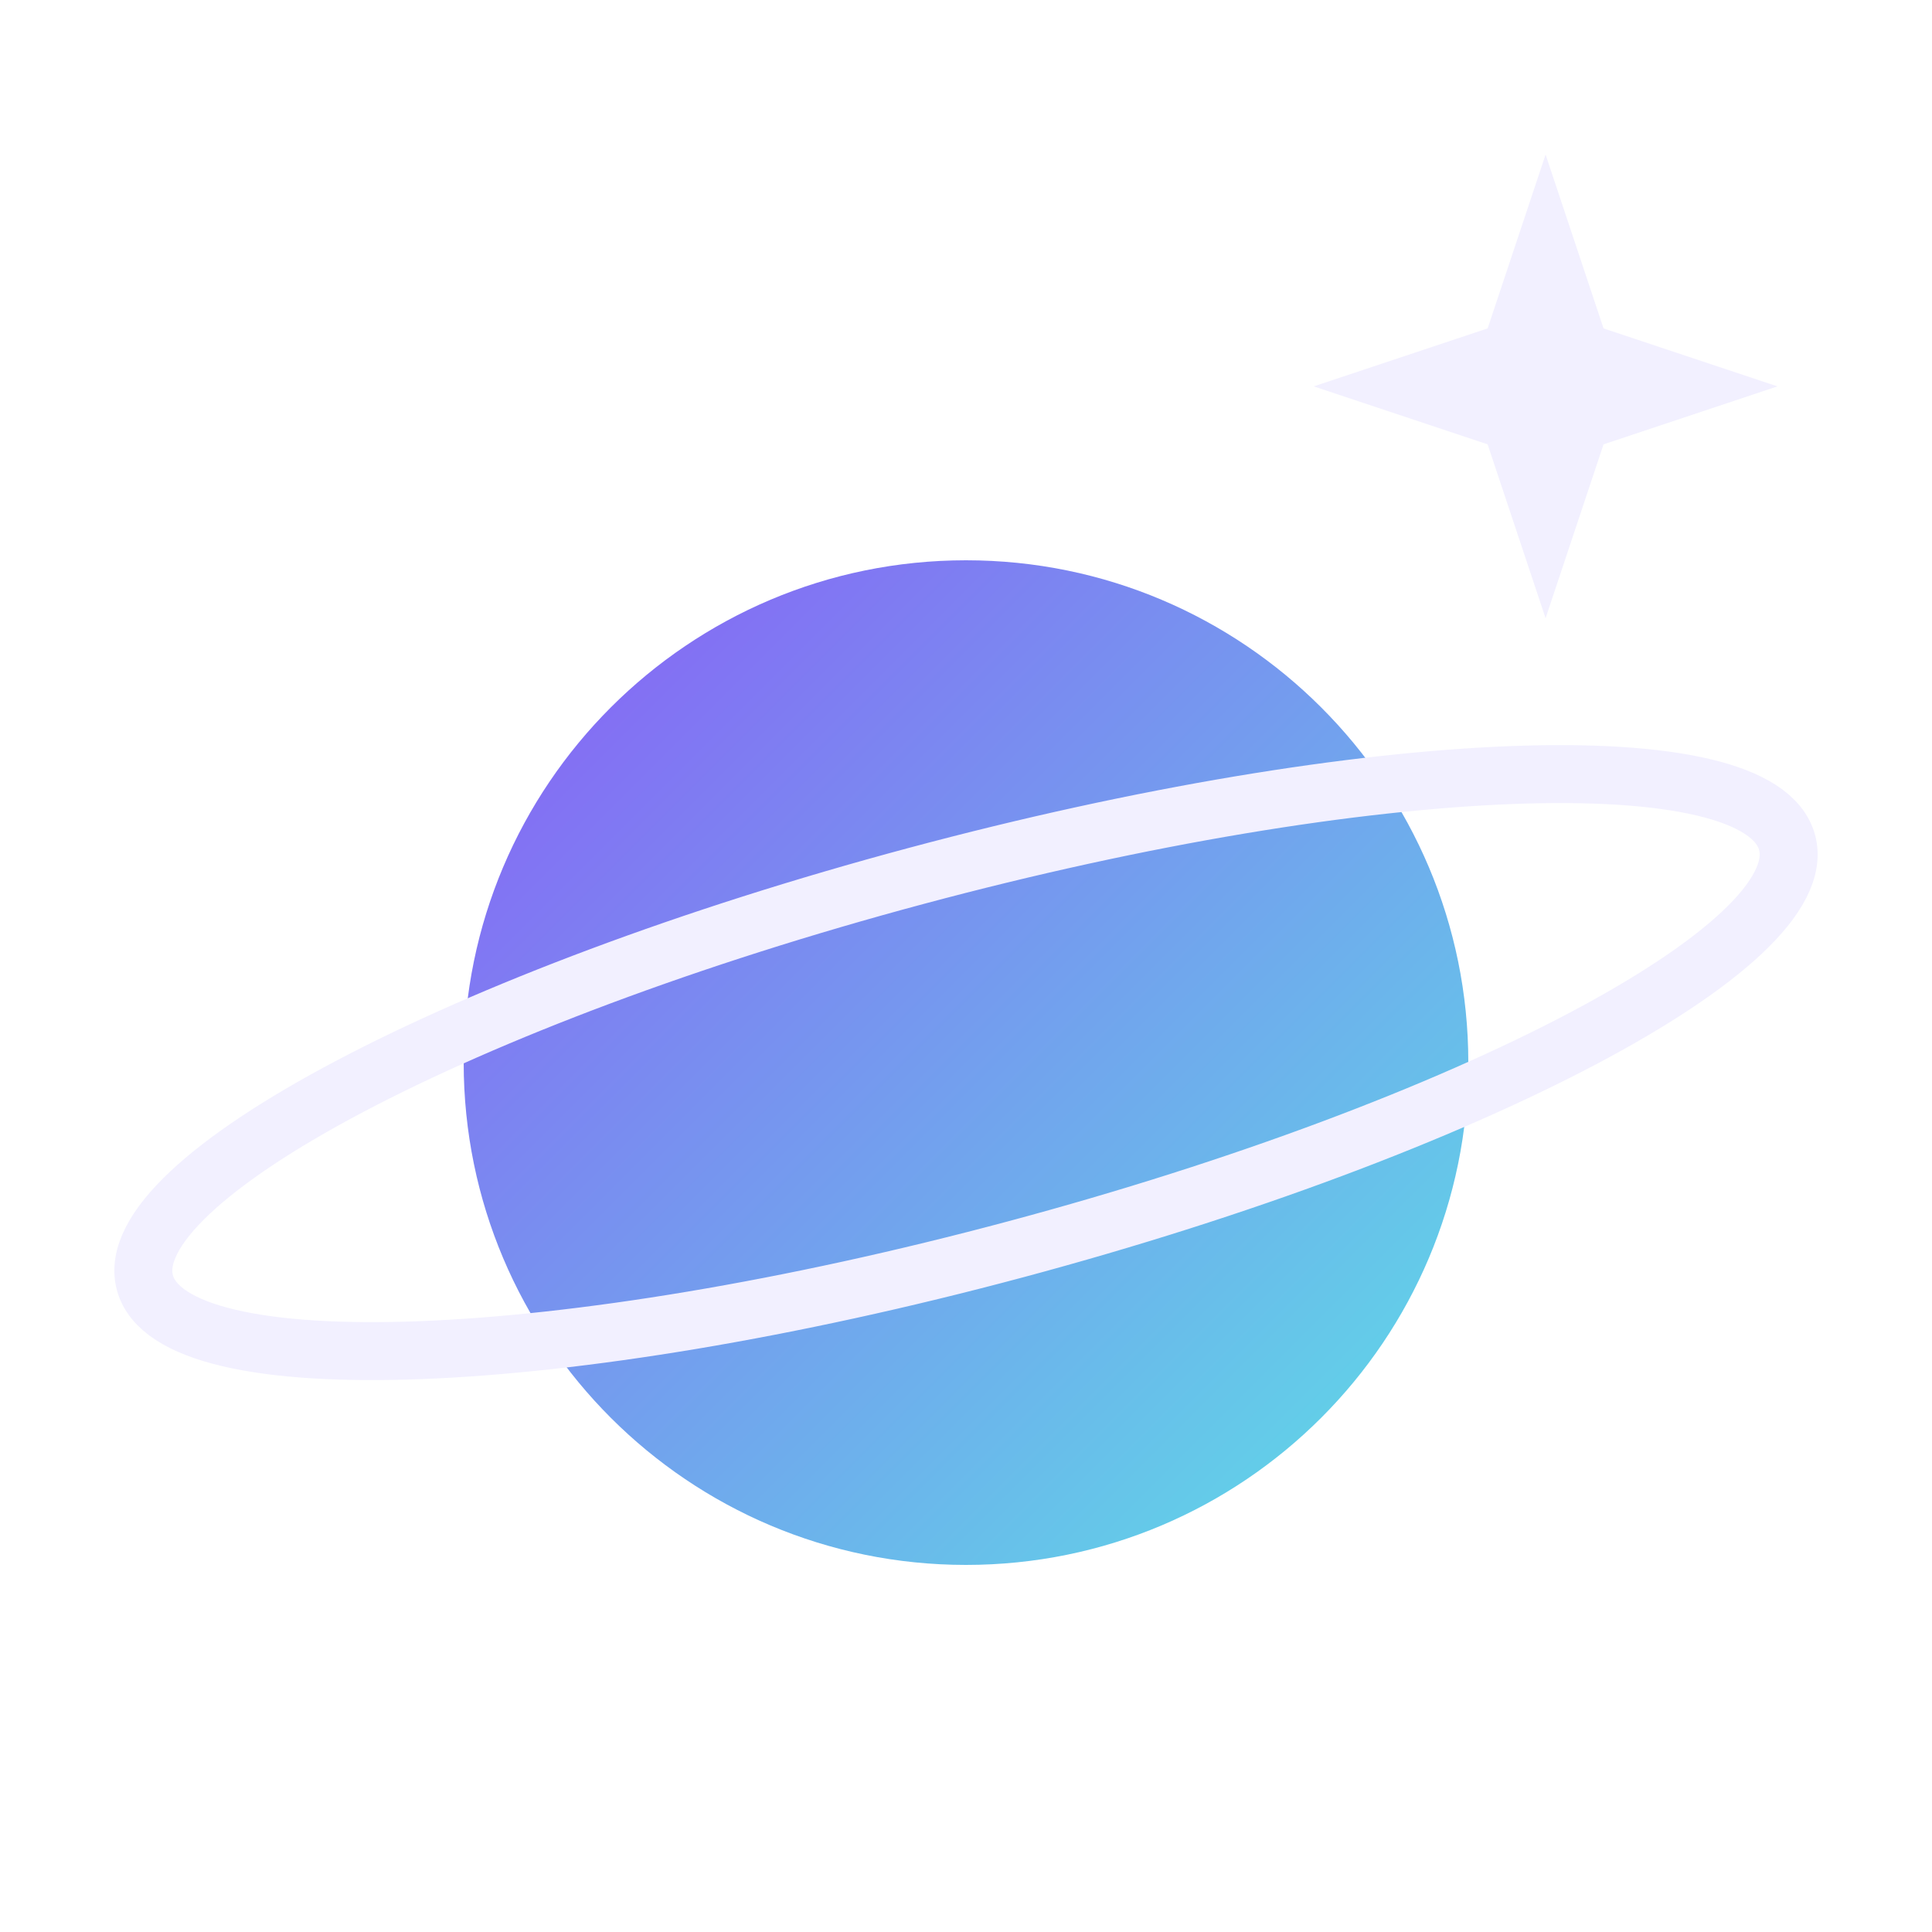
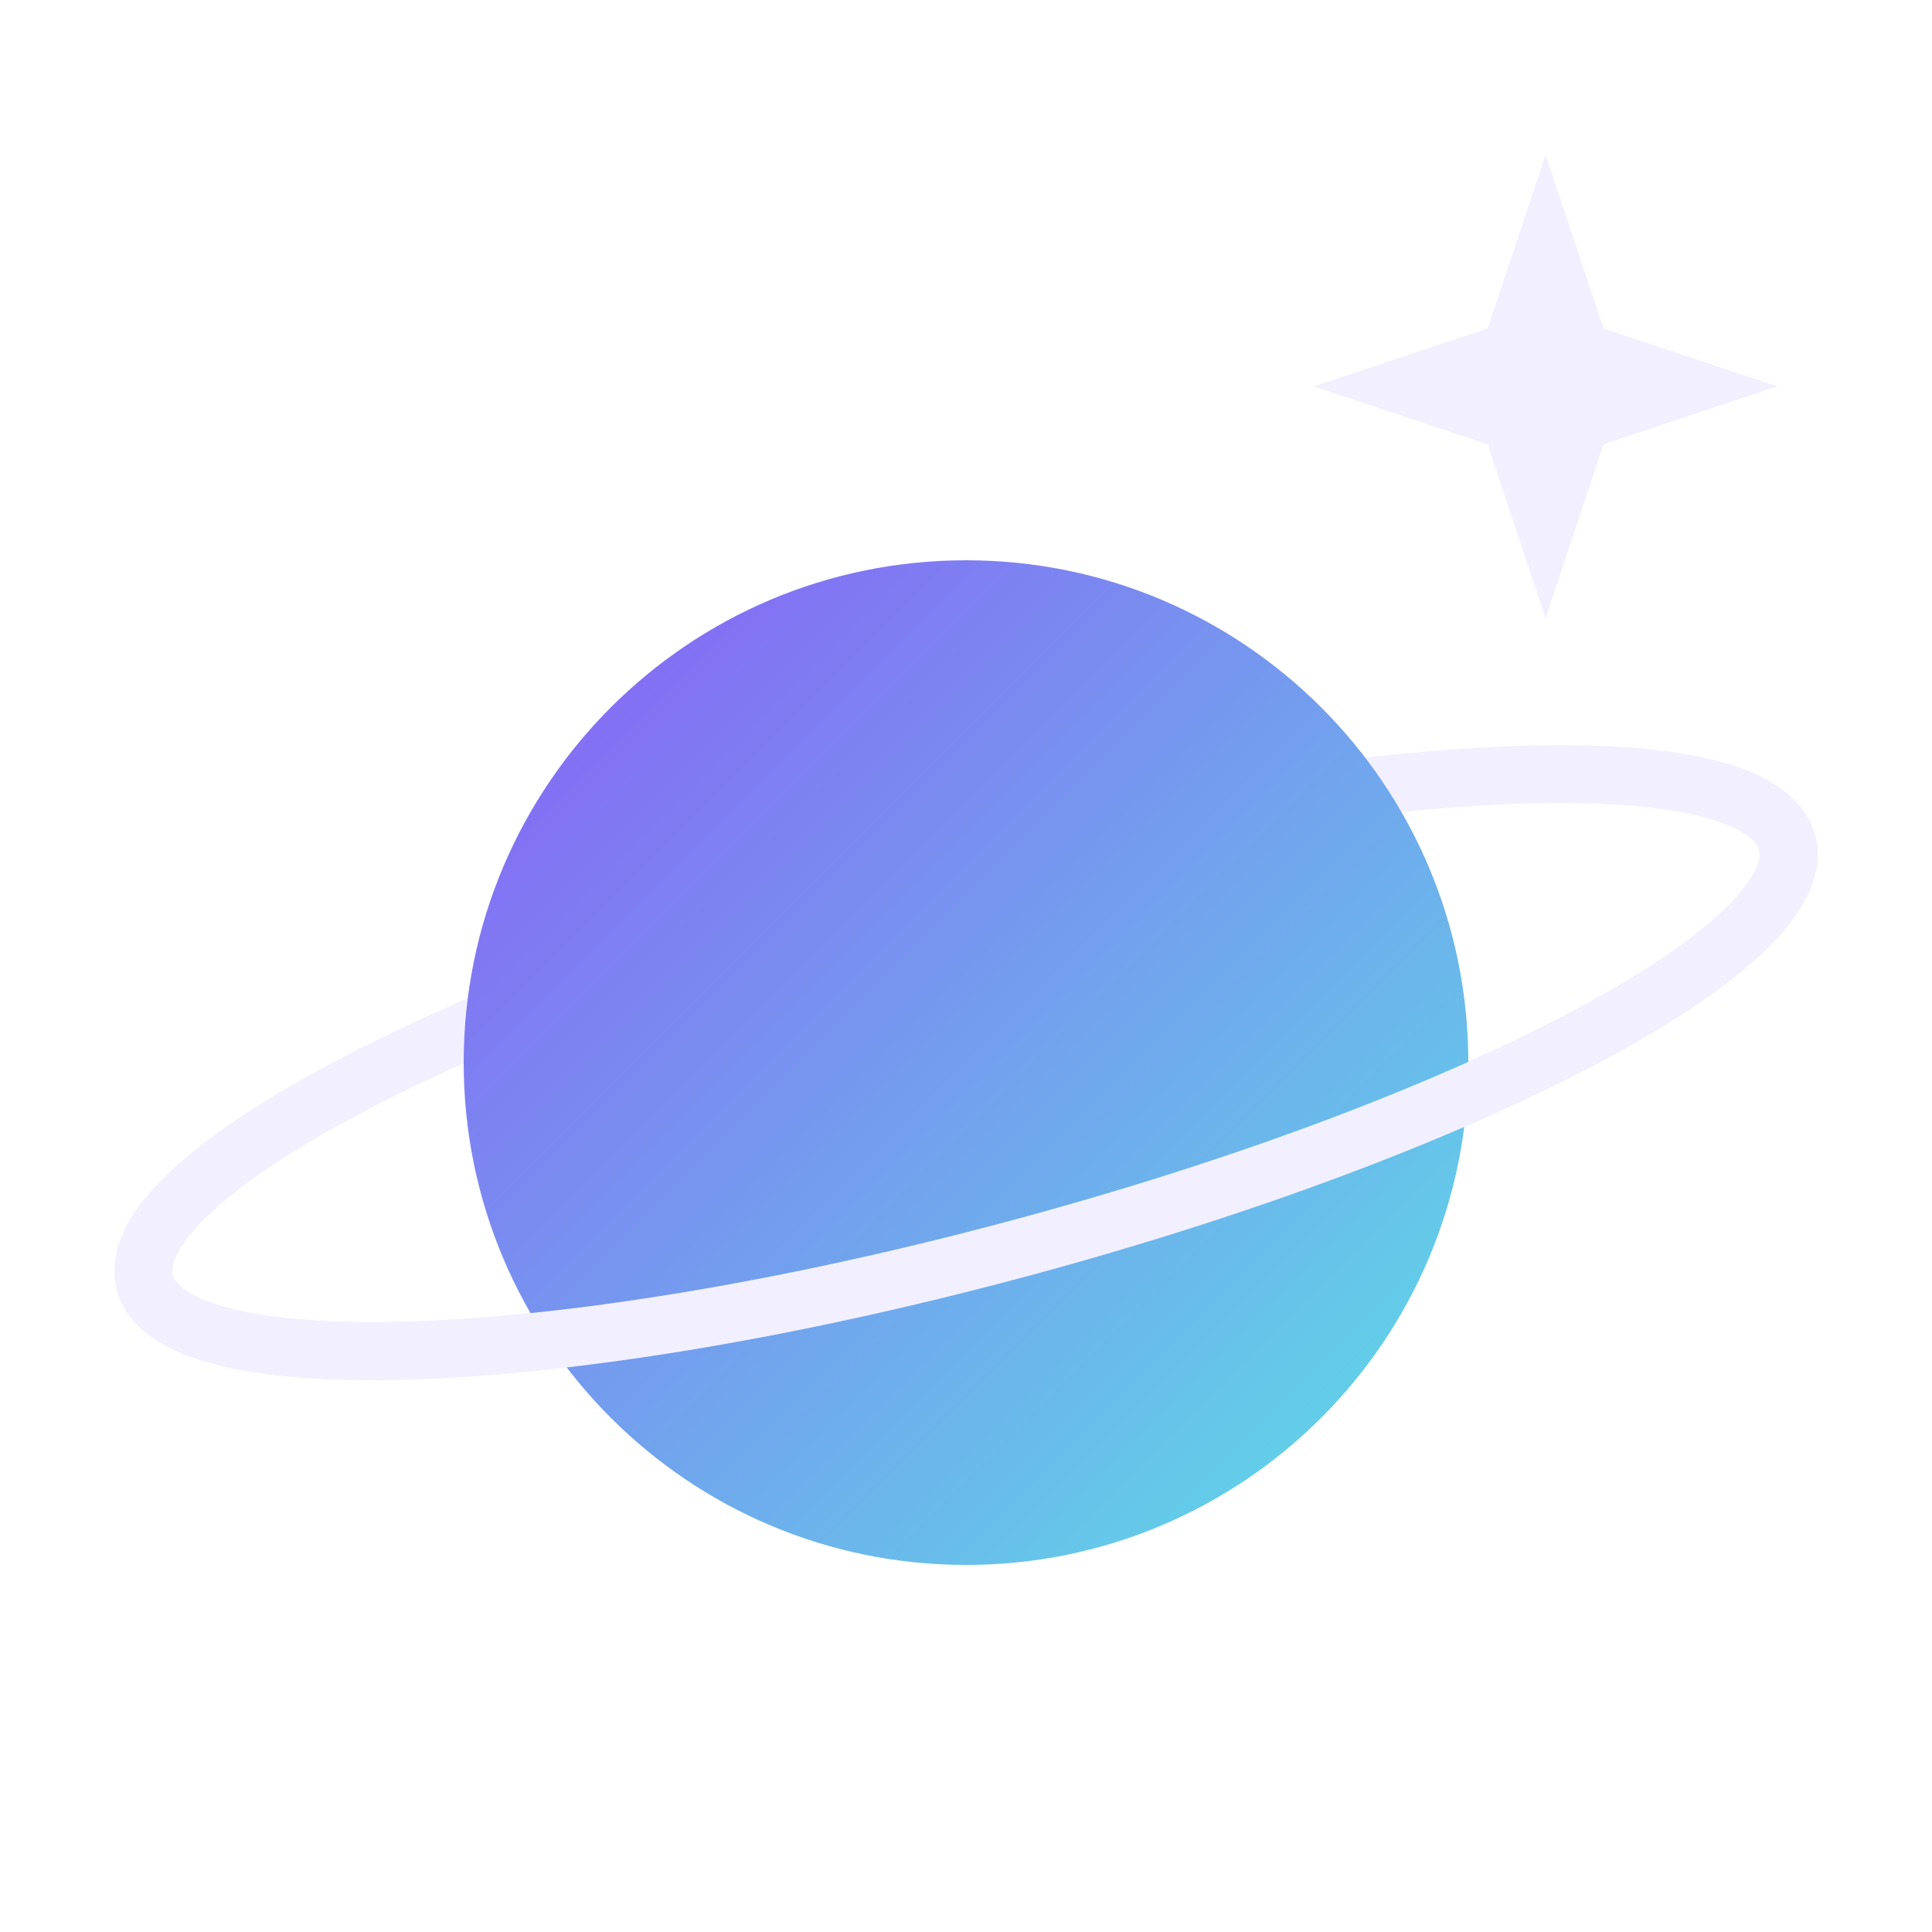
<svg xmlns="http://www.w3.org/2000/svg" viewBox="0 0 100 100" width="100" height="100">
  <defs>
    <linearGradient id="degradado" x1="0" y1="0" x2="1" y2="1">
      <stop offset="0" stop-color="#8a5cf6" />
      <stop offset="1" stop-color="#5ce1e6" />
    </linearGradient>
  </defs>
+   <ellipse cx="50" cy="55" rx="44" ry="10" fill="none" stroke="#f2f0ff" stroke-width="3" transform="rotate(-15 50 55)" />
  <circle cx="50" cy="55" r="26" fill="url(#degradado)" />
-   <ellipse cx="50" cy="55" rx="44" ry="10" fill="none" stroke="#f2f0ff" stroke-width="3" transform="rotate(-15 50 55)" />
+   <path d="M6 55 A44 10 0 0 0 94 55" fill="none" stroke="#f2f0ff" stroke-width="3" transform="rotate(-15 50 55)" />
  <path d="M80 8 L83 17 L92 20 L83 23 L80 32 L77 23 L68 20 L77 17 Z" fill="#f2f0ff" />
</svg>
